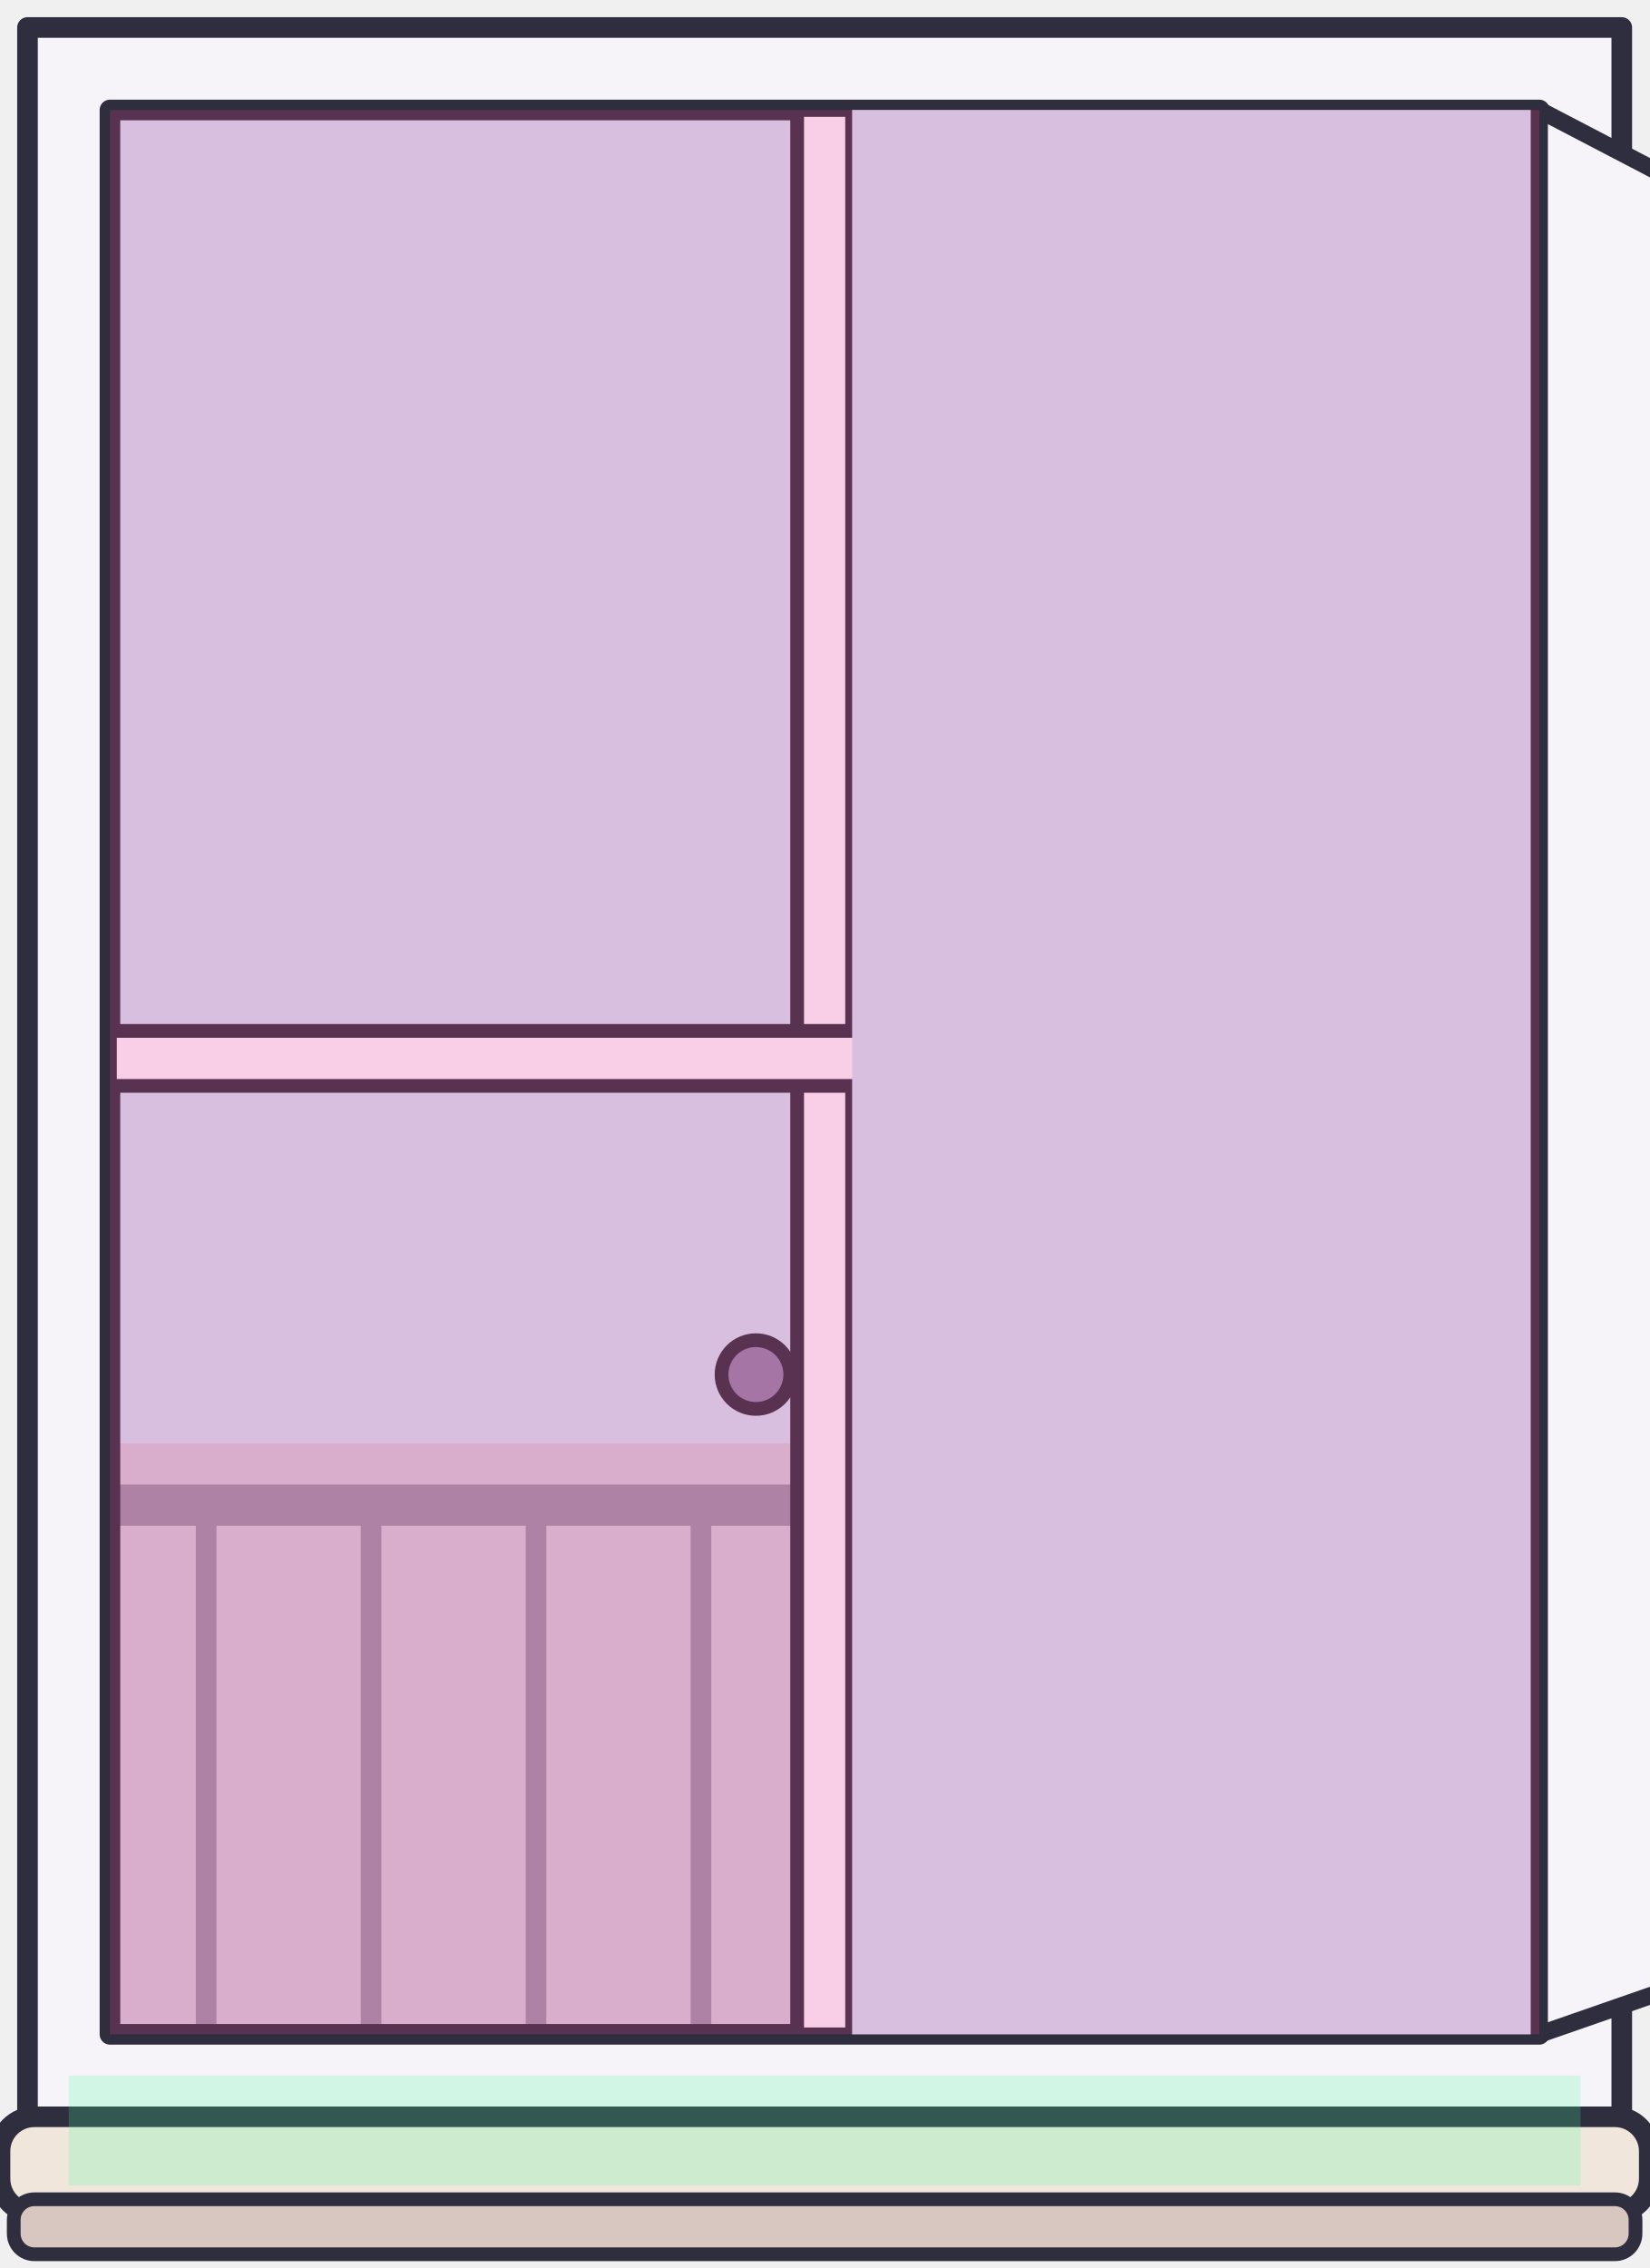
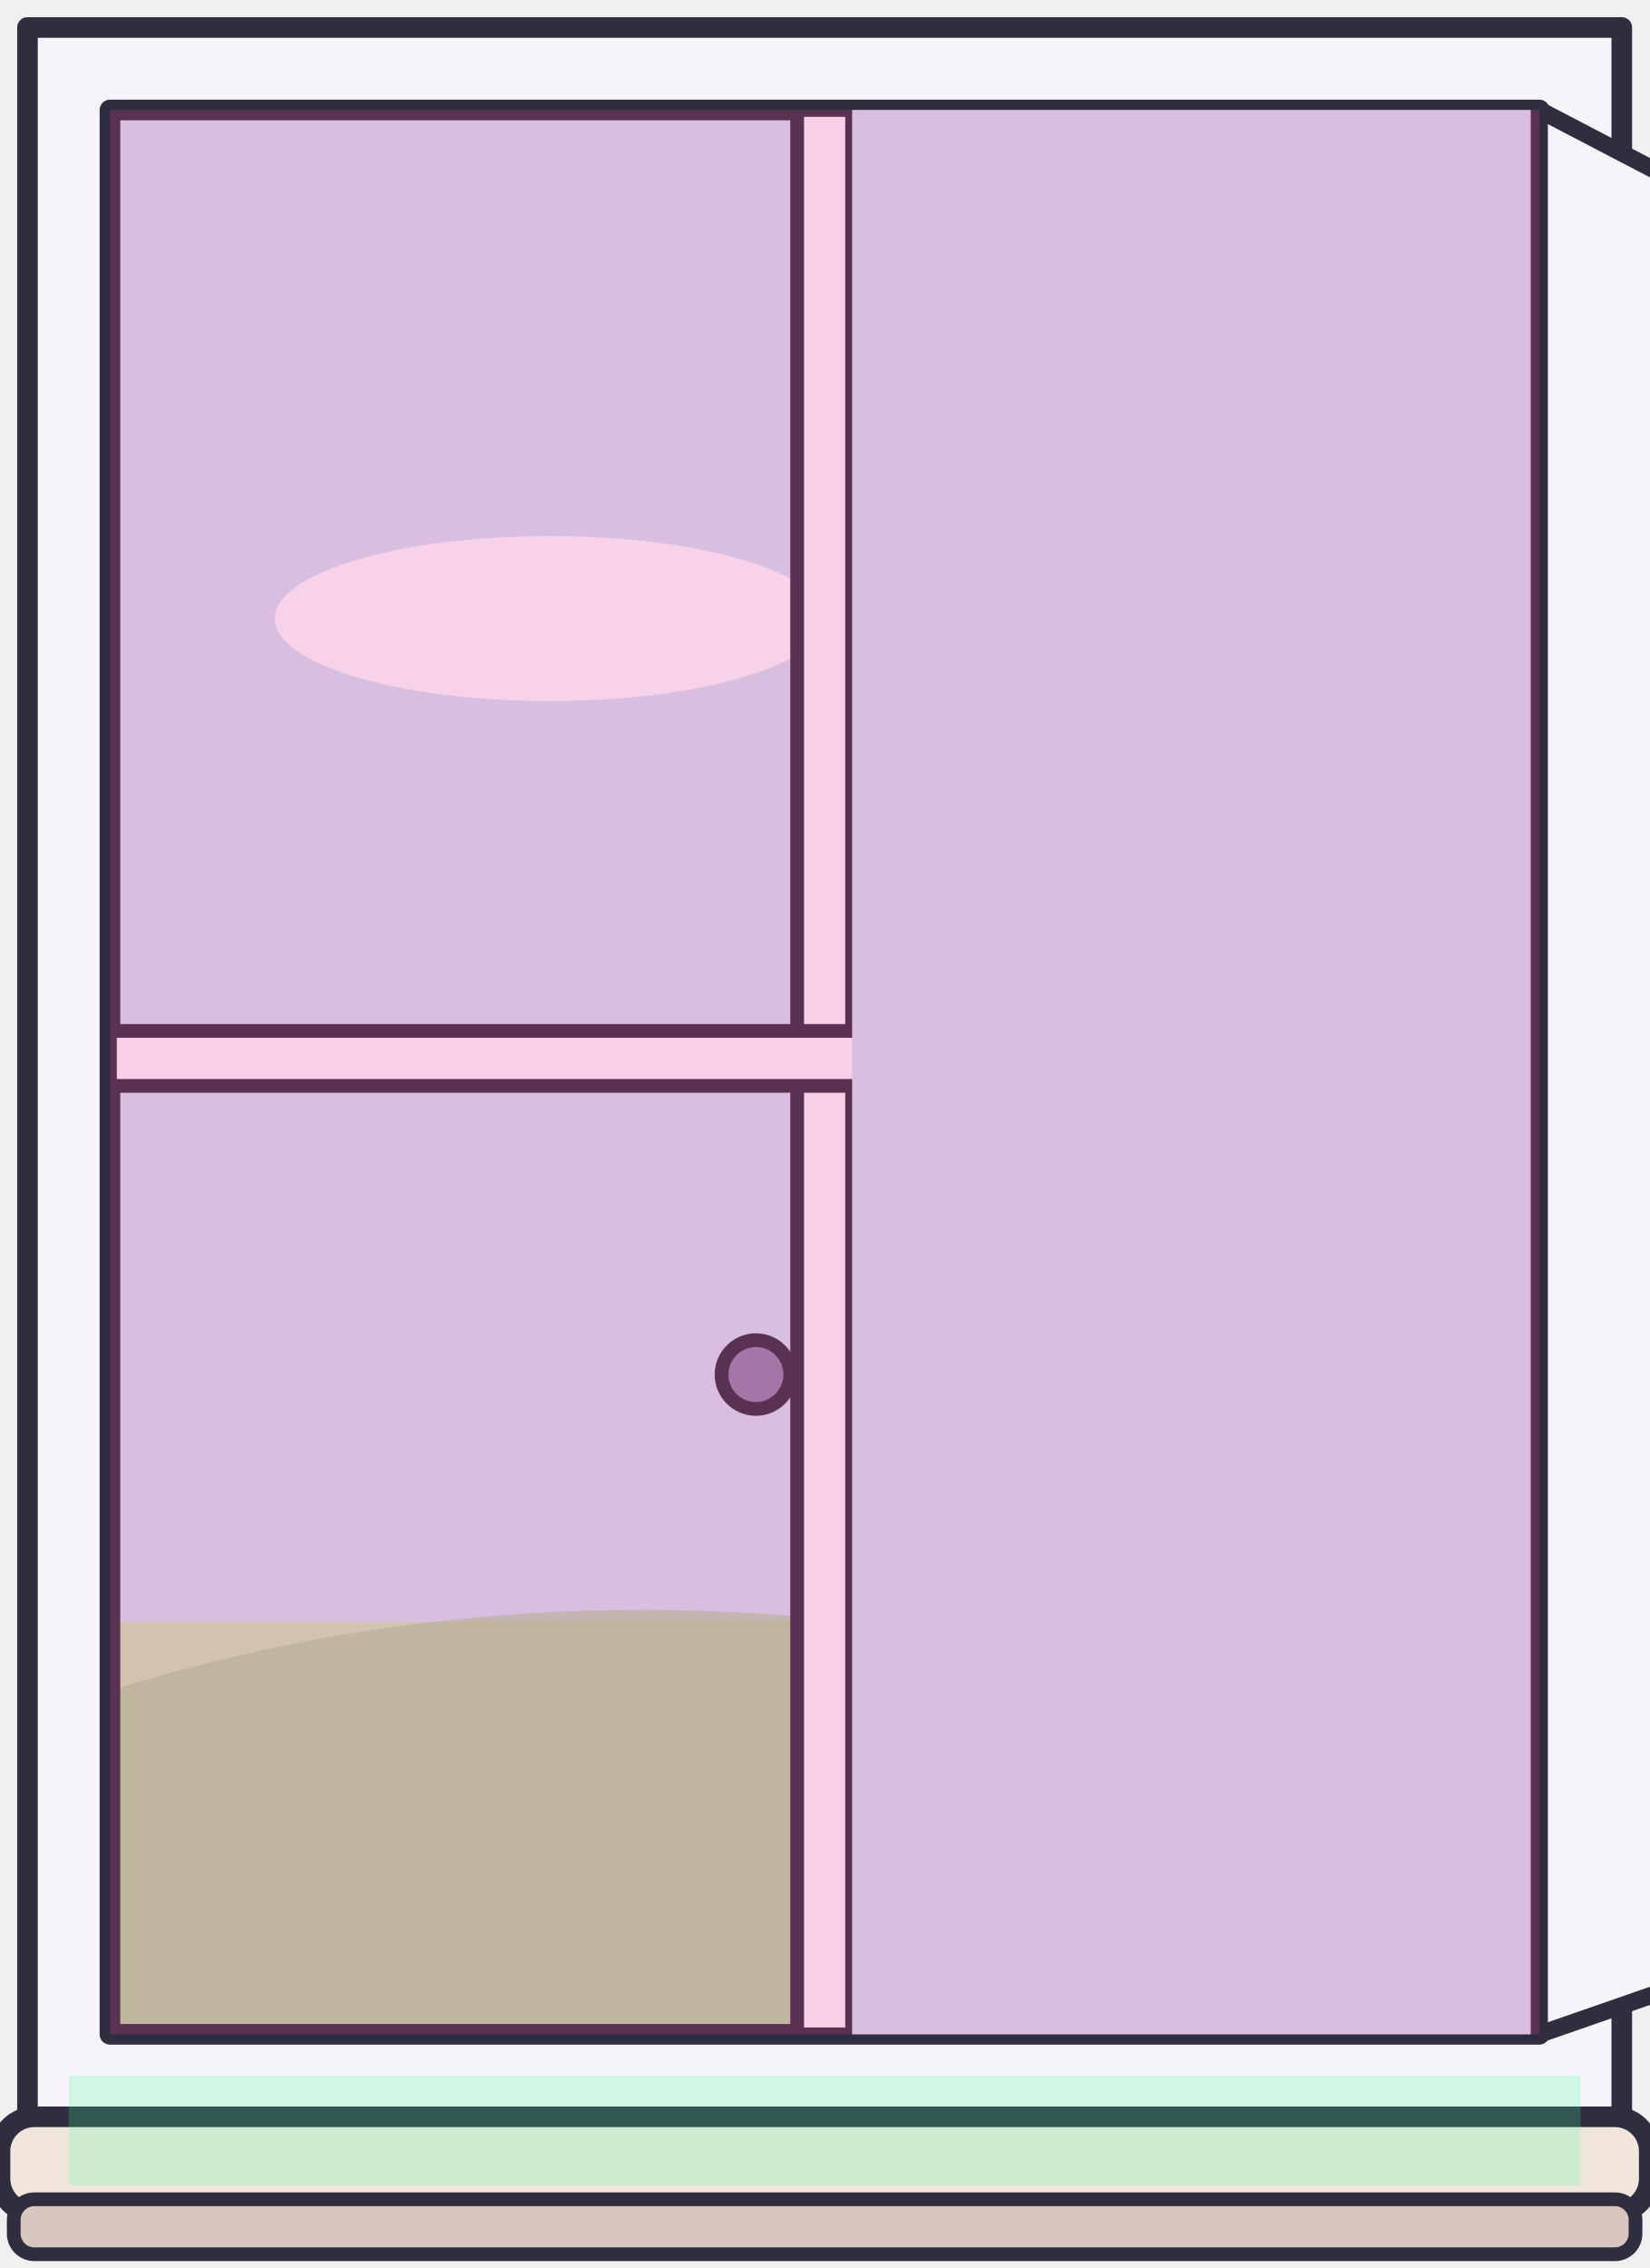
<svg xmlns="http://www.w3.org/2000/svg" viewBox="0 0 240 330" width="240" height="330">
  <g id="obloha">
    <rect x="16" y="16" width="208" height="280" fill="#CFE0F0" stroke="none" />
-     <rect x="16" y="210" width="208" height="86" fill="#CFCBD8" stroke="none" />
-     <path d="M 30 220 L 30 296" stroke="#9A94A8" stroke-width="3" stroke-linejoin="round" stroke-linecap="round" />
-     <path d="M 54 220 L 54 296" stroke="#9A94A8" stroke-width="3" stroke-linejoin="round" stroke-linecap="round" />
-     <path d="M 78 220 L 78 296" stroke="#9A94A8" stroke-width="3" stroke-linejoin="round" stroke-linecap="round" />
-     <path d="M 102 220 L 102 296" stroke="#9A94A8" stroke-width="3" stroke-linejoin="round" stroke-linecap="round" />
-     <path d="M 126 220 L 126 296" stroke="#9A94A8" stroke-width="3" stroke-linejoin="round" stroke-linecap="round" />
-     <path d="M 150 220 L 150 296" stroke="#9A94A8" stroke-width="3" stroke-linejoin="round" stroke-linecap="round" />
-     <path d="M 174 220 L 174 296" stroke="#9A94A8" stroke-width="3" stroke-linejoin="round" stroke-linecap="round" />
-     <path d="M 198 220 L 198 296" stroke="#9A94A8" stroke-width="3" stroke-linejoin="round" stroke-linecap="round" />
-     <rect x="16" y="216" width="208" height="6" fill="#9A94A8" stroke="none" />
+     <ellipse cx="80" cy="90" rx="40" ry="12" fill="#FFFFFF" stroke="none" opacity="0.8" />
+     <rect x="16" y="236" width="208" height="60" fill="#C5E3B8" stroke="none" />
+     <path d="M 16 246 Q 80 226 150 240 Q 190 248 224 236 L 224 296 L 16 296 Z" fill="#9FCB8F" stroke="none" opacity="0.6" />
  </g>
  <g id="rám">
    <path d="M 4 4 H 236 V 308 H 4 Z M 16 16 V 296 H 224 V 16 Z" fill="#F6F4F9" stroke="#2F2E3F" stroke-width="3" stroke-linejoin="round" stroke-linecap="round" fill-rule="evenodd" />
    <rect x="116" y="16" width="8" height="280" fill="#F6F4F9" stroke="#2F2E3F" stroke-width="2" stroke-linejoin="round" stroke-linecap="round" />
    <rect x="16" y="150" width="208" height="8" fill="#F6F4F9" stroke="#2F2E3F" stroke-width="2" stroke-linejoin="round" stroke-linecap="round" />
    <circle cx="110" cy="200" r="5" fill="#8F84A8" stroke="#2F2E3F" stroke-width="2" stroke-linejoin="round" stroke-linecap="round" />
  </g>
  <g id="parapet">
    <rect x="0" y="308" width="240" height="14" rx="5" fill="#F0E6DC" stroke="#2F2E3F" stroke-width="3" stroke-linejoin="round" stroke-linecap="round" />
    <rect x="2" y="320" width="236" height="8" rx="3" fill="#D8C7C0" stroke="#2F2E3F" stroke-width="2" stroke-linejoin="round" stroke-linecap="round" />
  </g>
  <g id="stav: otevřené" data-state="hidden">
    <rect x="124" y="16" width="100" height="280" fill="#CFE0F0" stroke="none" />
    <path d="M 224 16 L 270 40 L 270 280 L 224 296 Z" fill="#F6F4F9" stroke="#2F2E3F" stroke-width="2.5" stroke-linejoin="round" stroke-linecap="round" />
  </g>
  <rect id="@plošina" x="10" y="302" width="220" height="16" fill="#3DFF9A" opacity="0.2" />
  <rect id="@dotyk" x="16" y="16" width="208" height="280" fill="#FF3D9A" opacity="0.2" />
</svg>
